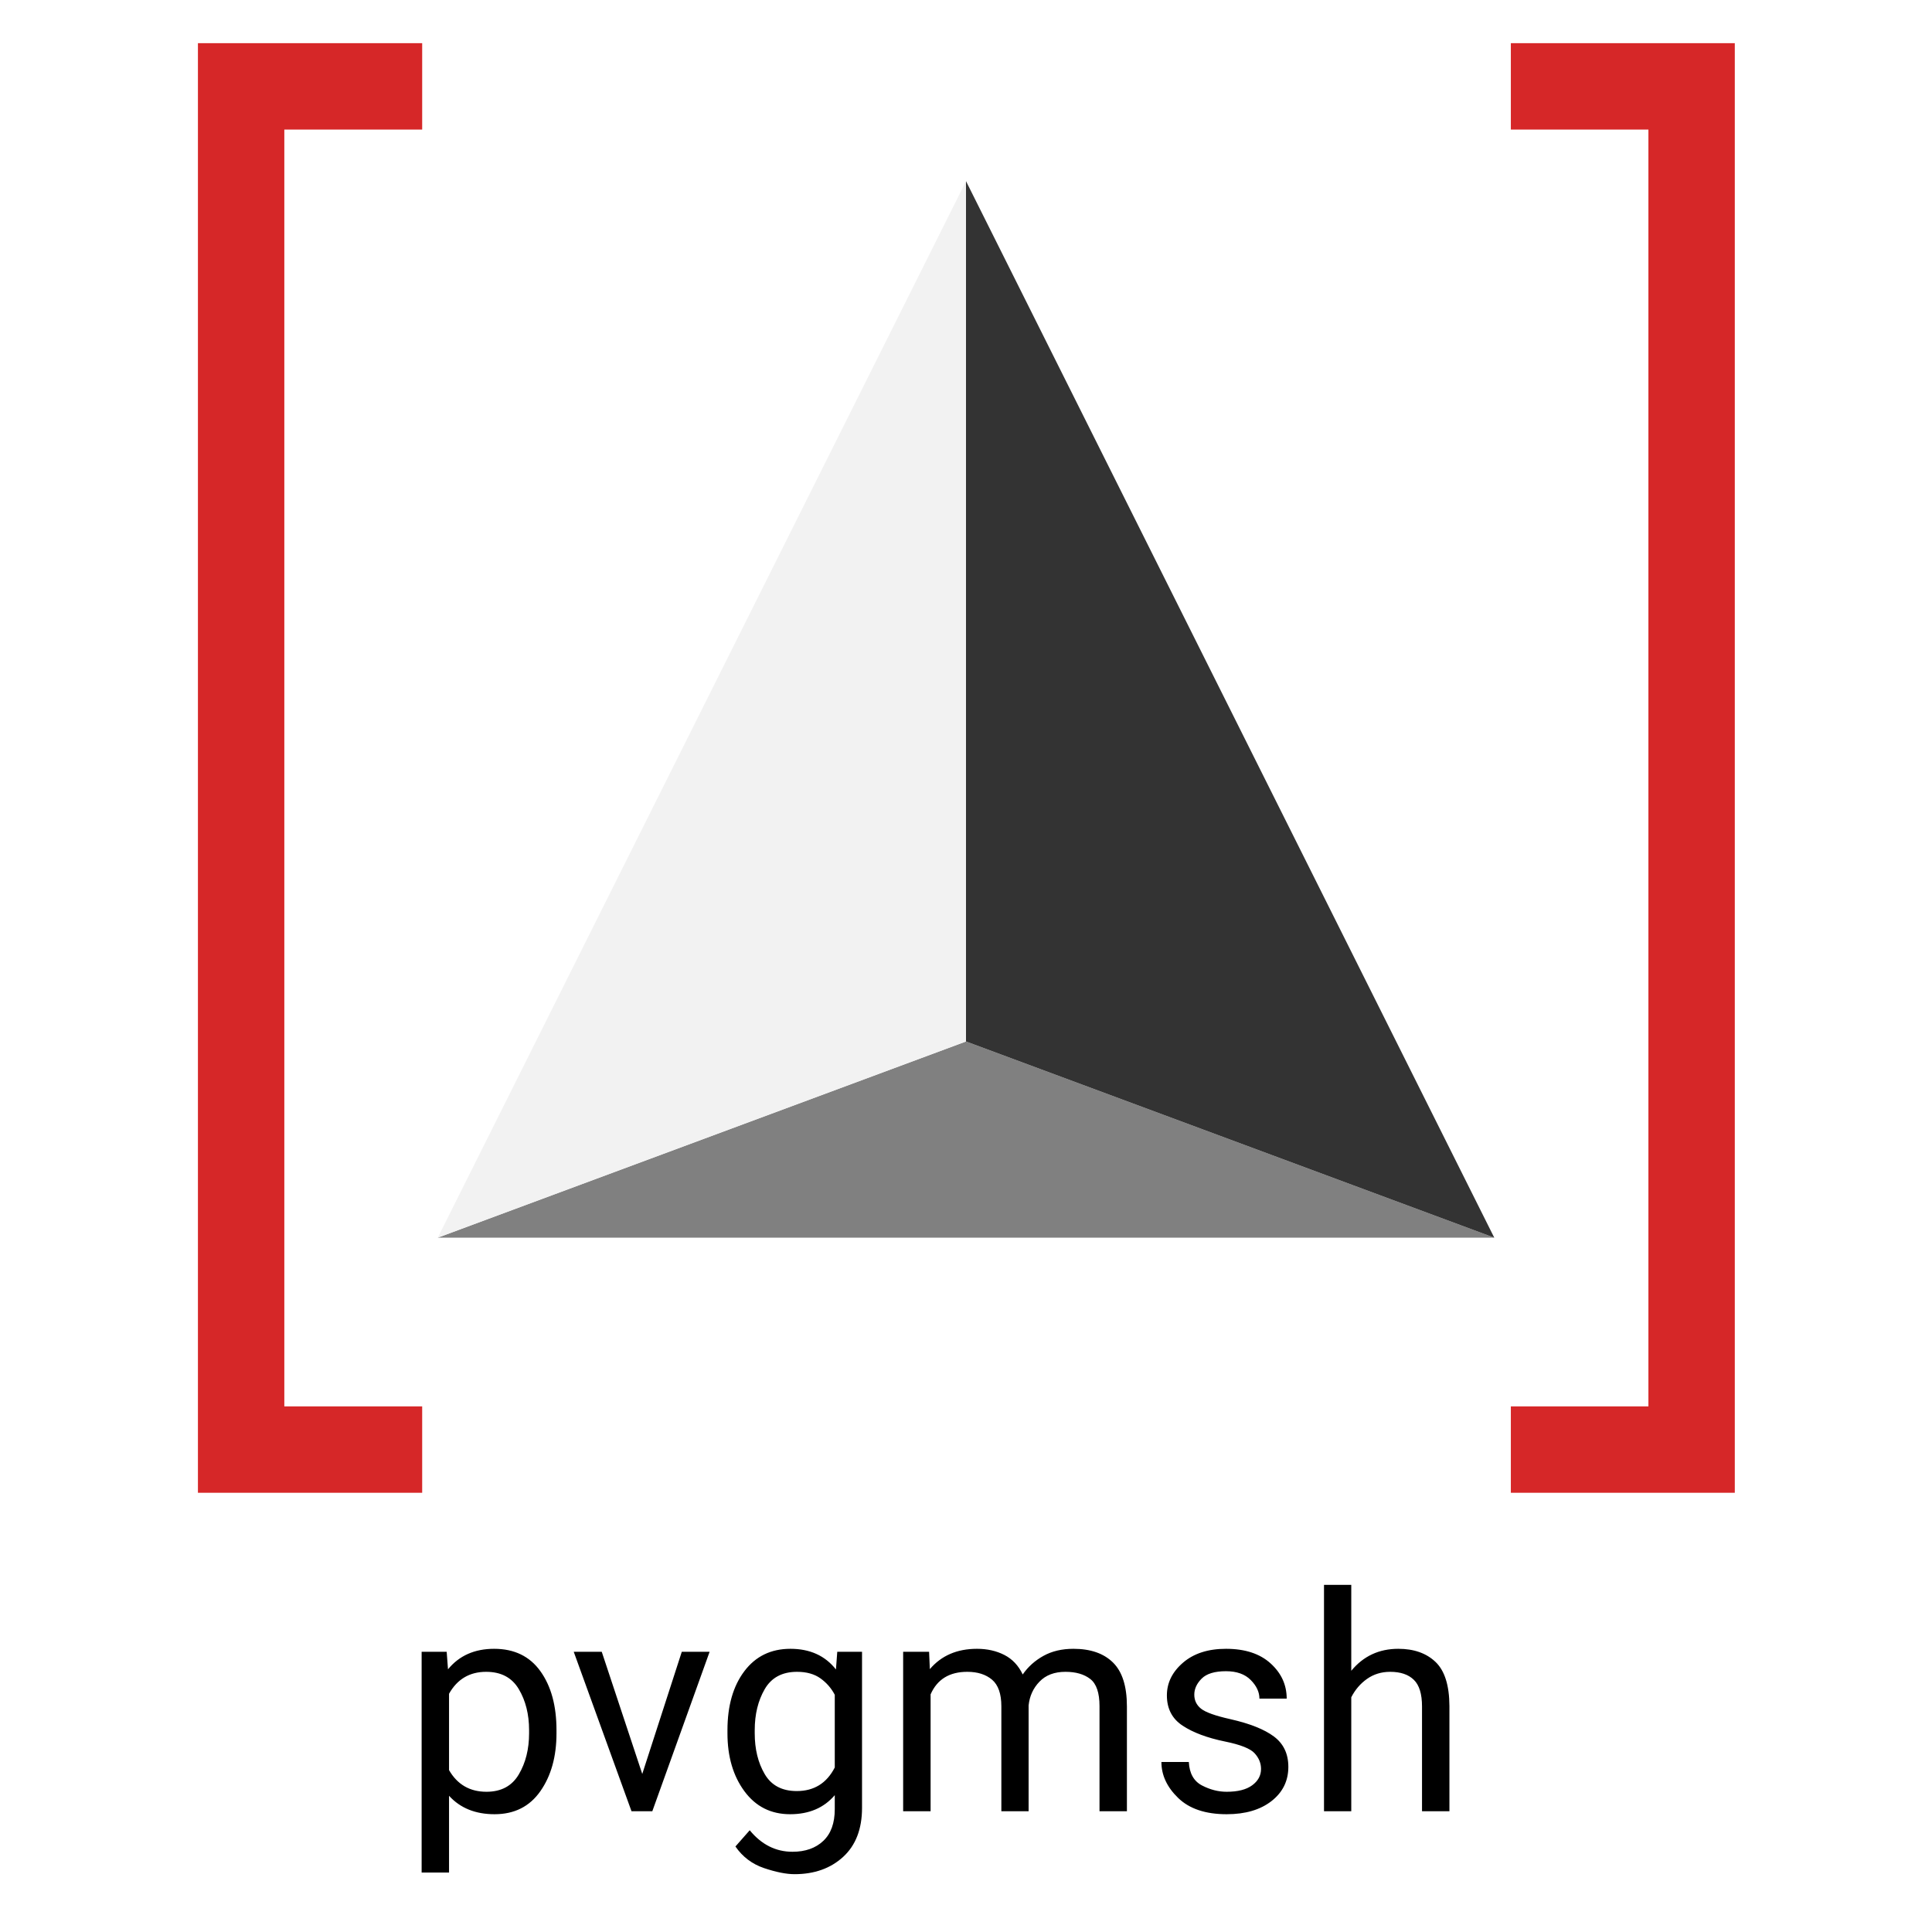
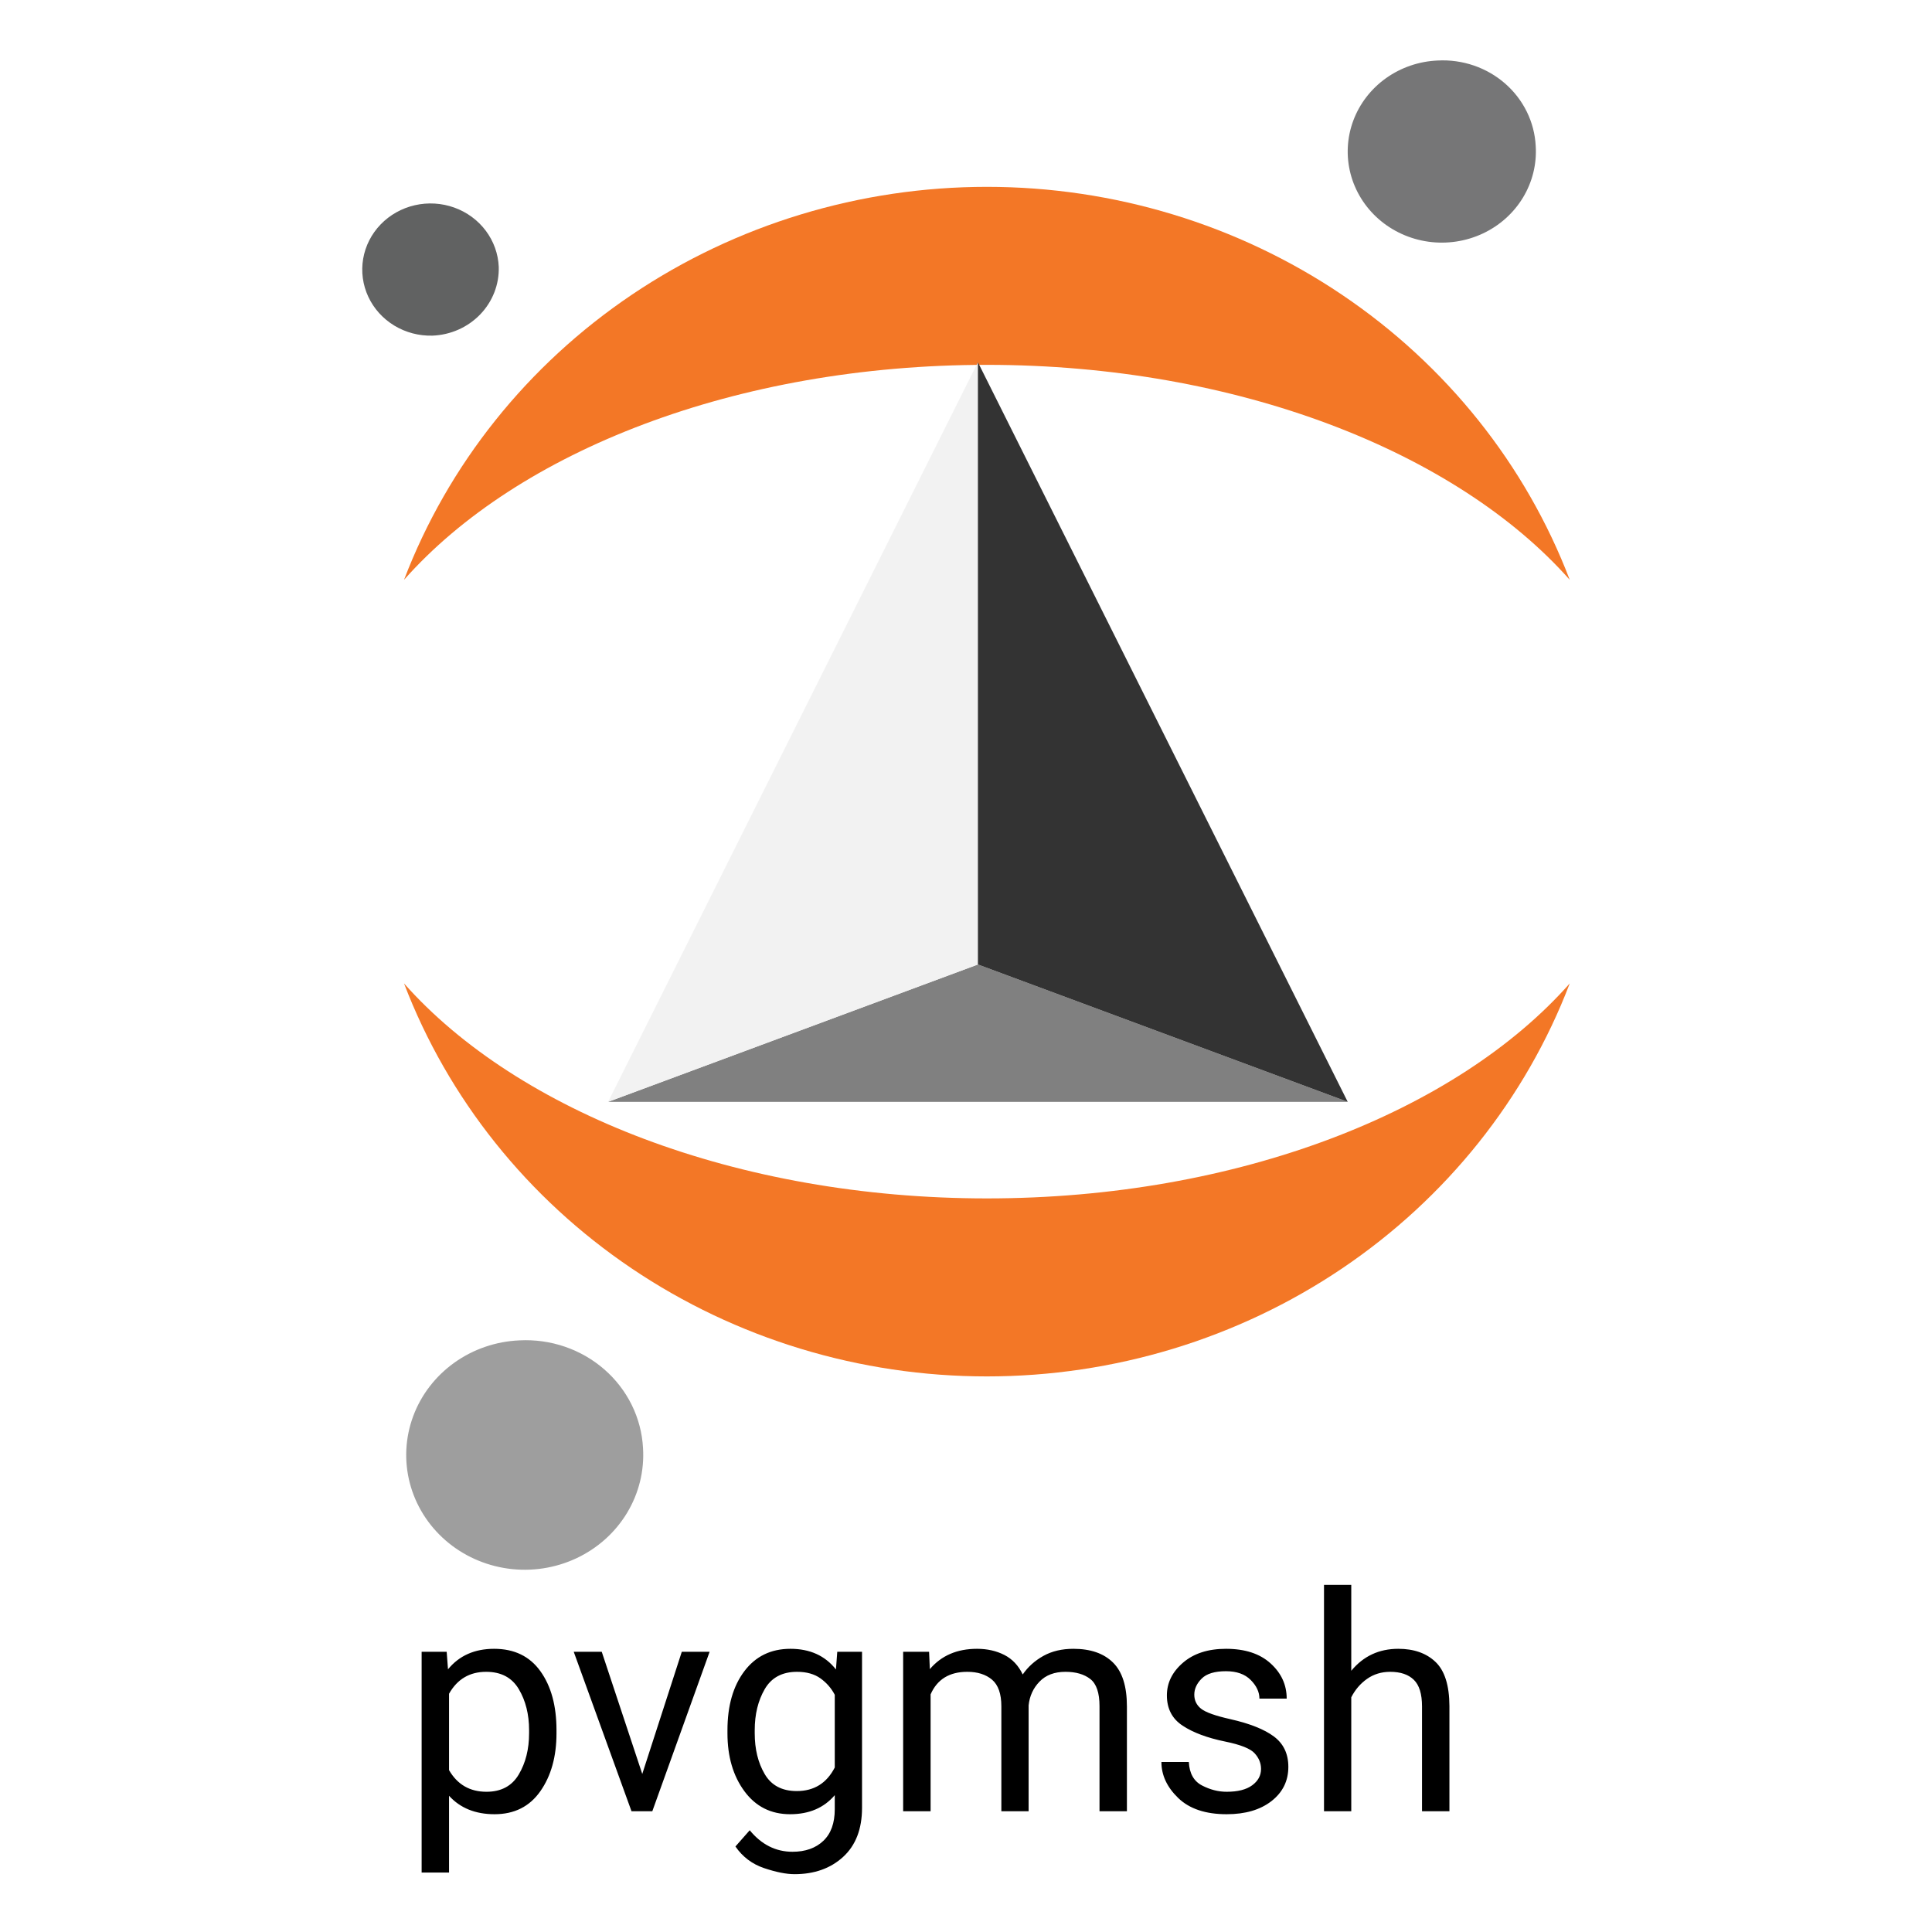
<svg xmlns="http://www.w3.org/2000/svg" viewBox="-20 -20 540 640" text-anchor="middle" version="1.1" width="800" height="800">
-   <path style="fill:#808080;fill-opacity:1;stroke:none;stroke-width:0" d="M 75,390 250,325 425,390 Z" />
-   <path style="fill:#f2f2f2;fill-opacity:1;stroke:none;stroke-width:0" d="M 75,390 250,325 V 40 Z" />
-   <path style="fill:#333333;fill-opacity:1;stroke:none;stroke-width:0" d="M 425,390 250,325 V 40 Z" />
-   <g transform="matrix(9.8,0,0,9.8,425.0,352.0)" style="fill:#808080;fill-opacity:1;stroke:#808080">
-     <path d="M 5.71,-34.08 H 1.06 V -36 H 7.63 V 12 H 1.06 v -1.92 h 4.65 z" fill="#404040" style="fill:#d62728;fill-opacity:1;stroke:#d62728" />
-   </g>
-   <g transform="matrix(9.8,0,0,9.8,-55.0,352.0)" style="fill:#808080;fill-opacity:1;stroke:#808080">
-     <path d="M 12.24,12 H 5.66 v -48 h 6.58 v 1.92 H 7.58 v 44.16 h 4.66 z" fill="#404040" style="fill:#d62728;fill-opacity:1;stroke:#d62728" />
+   <path d="M 438.724 28.354 C 439.102 34.334 437.632 40.288 434.503 45.457 C 431.373 50.626 426.725 54.776 421.151 57.378 C 415.576 59.98 409.328 60.917 403.202 60.069 C 397.076 59.221 391.35 56.627 386.752 52.617 C 382.154 48.606 378.893 43.362 377.385 37.551 C 375.876 31.74 376.189 25.626 378.282 19.987 C 380.375 14.349 384.154 9.441 389.138 5.89 C 394.122 2.338 400.086 0.303 406.268 0.045 C 410.322 -0.171 414.379 0.391 418.208 1.699 C 422.036 3.006 425.56 5.034 428.576 7.665 C 431.592 10.295 434.042 13.478 435.783 17.028 C 437.525 20.579 438.524 24.428 438.724 28.354 Z" fill="#767677" style="mix-blend-mode: normal;" />
+   <path d="M 256.919 376.988 C 174.17 376.988 101.443 348.234 63.838 305.771 C 78.429 343.971 104.756 376.927 139.276 400.202 C 173.797 423.477 214.854 435.954 256.919 435.954 C 298.985 435.954 340.041 423.477 374.562 400.202 C 409.082 376.927 435.409 343.971 450 305.771 C 412.488 348.234 340.036 376.988 256.919 376.988 Z" fill="#F37726" style="mix-blend-mode: normal;" />
+   <path d="M 256.919 100.862 C 339.668 100.862 412.396 129.616 450 172.078 C 435.409 133.878 409.082 100.923 374.562 77.648 C 340.041 54.372 298.985 41.895 256.919 41.895 C 214.854 41.895 173.797 54.372 139.276 77.648 C 104.756 100.923 78.429 133.878 63.838 172.078 C 101.443 129.527 173.803 100.862 256.919 100.862 Z" fill="#F37726" style="mix-blend-mode: normal;" />
+   <path d="M 143.005 459.622 C 143.49 467.155 141.649 474.657 137.714 481.173 C 133.78 487.689 127.932 492.923 120.914 496.209 C 113.896 499.495 106.027 500.684 98.309 499.624 C 90.591 498.564 83.373 495.304 77.576 490.258 C 71.779 485.213 67.664 478.611 65.756 471.293 C 63.848 463.975 64.233 456.273 66.862 449.167 C 69.491 442.062 74.246 435.876 80.52 431.396 C 86.793 426.916 94.302 424.346 102.09 424.014 C 107.192 423.749 112.297 424.461 117.115 426.108 C 121.932 427.754 126.367 430.304 130.167 433.611 C 133.966 436.917 137.056 440.917 139.259 445.38 C 141.461 449.843 142.735 454.682 143.005 459.622 Z" fill="#9E9E9E" style="mix-blend-mode: normal;" />
+   <path d="M 73.242 91.185 C 68.784 91.304 64.388 90.144 60.608 87.851 C 56.828 85.558 53.833 82.234 51.999 78.297 C 50.166 74.36 49.575 69.986 50.302 65.725 C 51.029 61.464 53.041 57.507 56.085 54.35 C 59.129 51.193 63.069 48.978 67.41 47.984 C 71.75 46.989 76.297 47.259 80.48 48.761 C 84.662 50.262 88.293 52.927 90.915 56.421 C 93.537 59.914 95.034 64.081 95.217 68.396 C 95.391 74.23 93.181 79.896 89.067 84.163 C 84.953 88.43 79.266 90.953 73.242 91.185 Z" fill="#616262" style="mix-blend-mode: normal;" />
+   <g transform="matrix(1, 0, 0, 1, -217.8543, 76.31001)">
+     <path style="fill:#808080;fill-opacity:1;stroke:none;stroke-width:0" d="M 349.299 268.69 L 471.799 223.19 L 594.299 268.69 L 349.299 268.69 Z" />
+     <path style="fill:#f2f2f2;fill-opacity:1;stroke:none;stroke-width:0" d="M 349.299 268.69 L 471.799 223.19 L 471.799 23.69 L 349.299 268.69 Z" />
+     <path style="fill:#333333;fill-opacity:1;stroke:none;stroke-width:0" d="M 594.299 268.69 L 471.799 223.19 L 471.799 23.69 L 594.299 268.69 Z" />
  </g>
  <text xml:space="preserve" style="font-size:100px;font-family:Roboto;fill:#000000;stroke:none" x="215" y="580">
    <tspan> pvgmsh </tspan>
  </text>
</svg>
